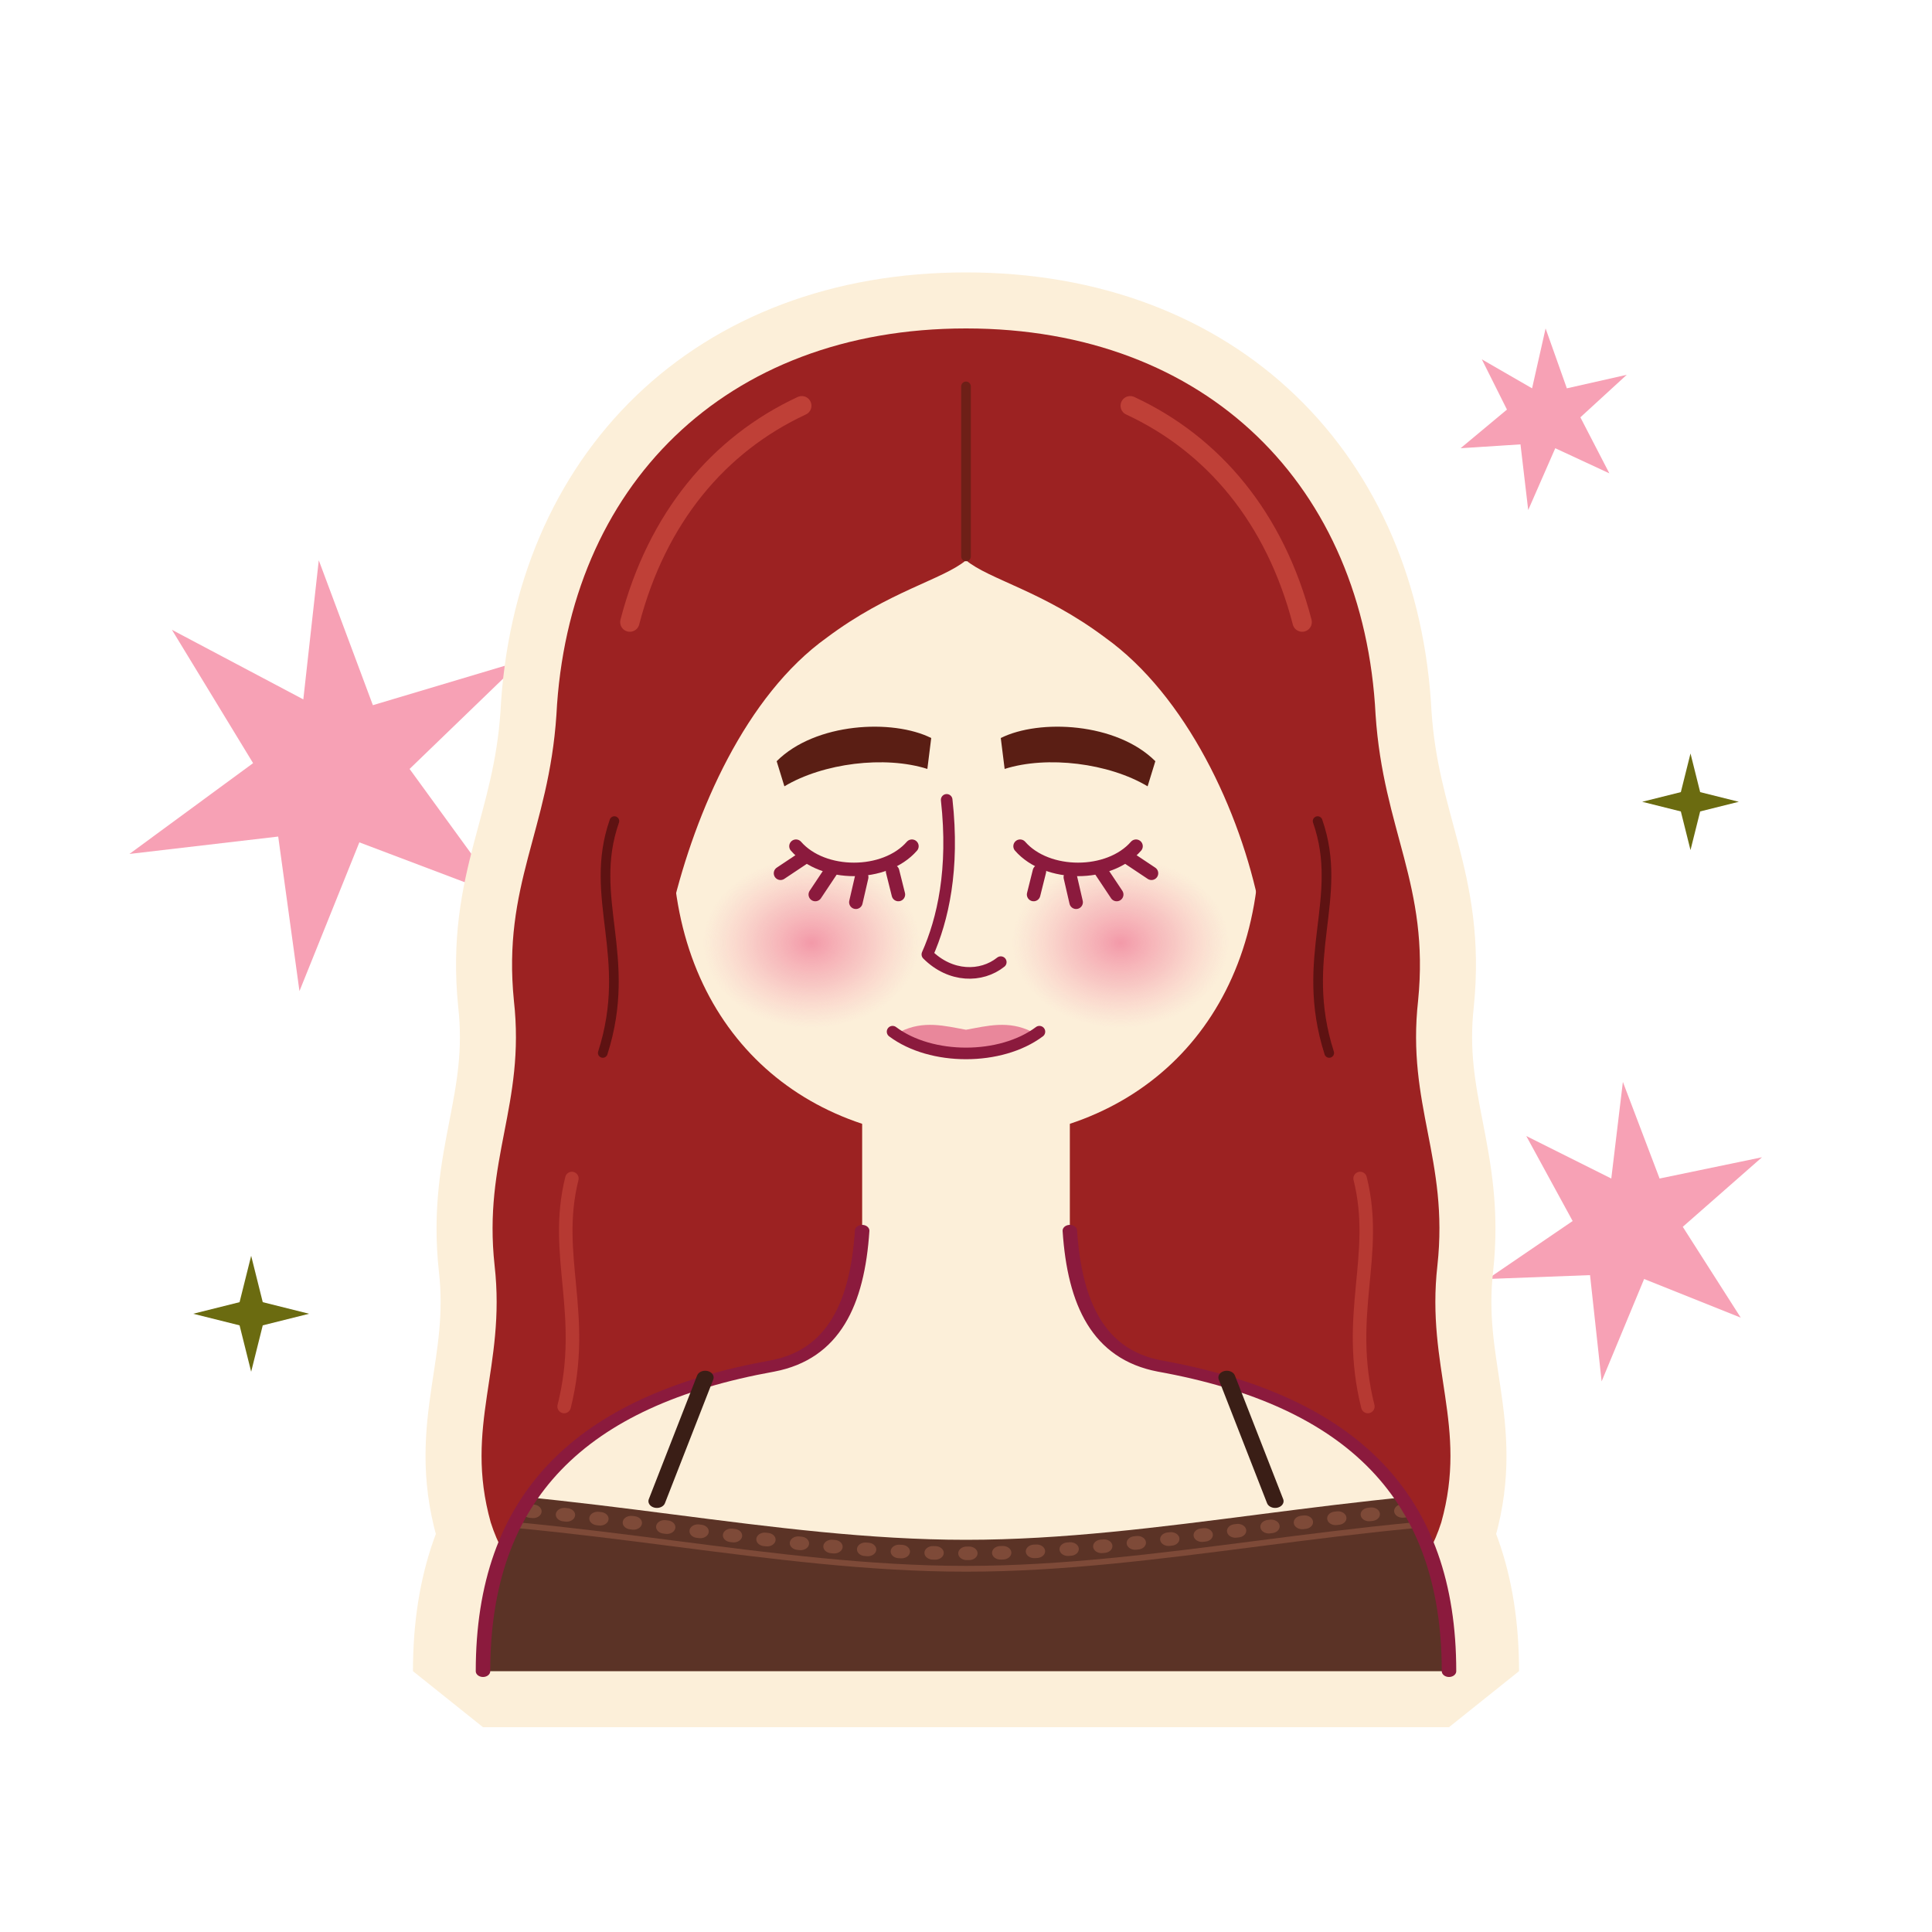
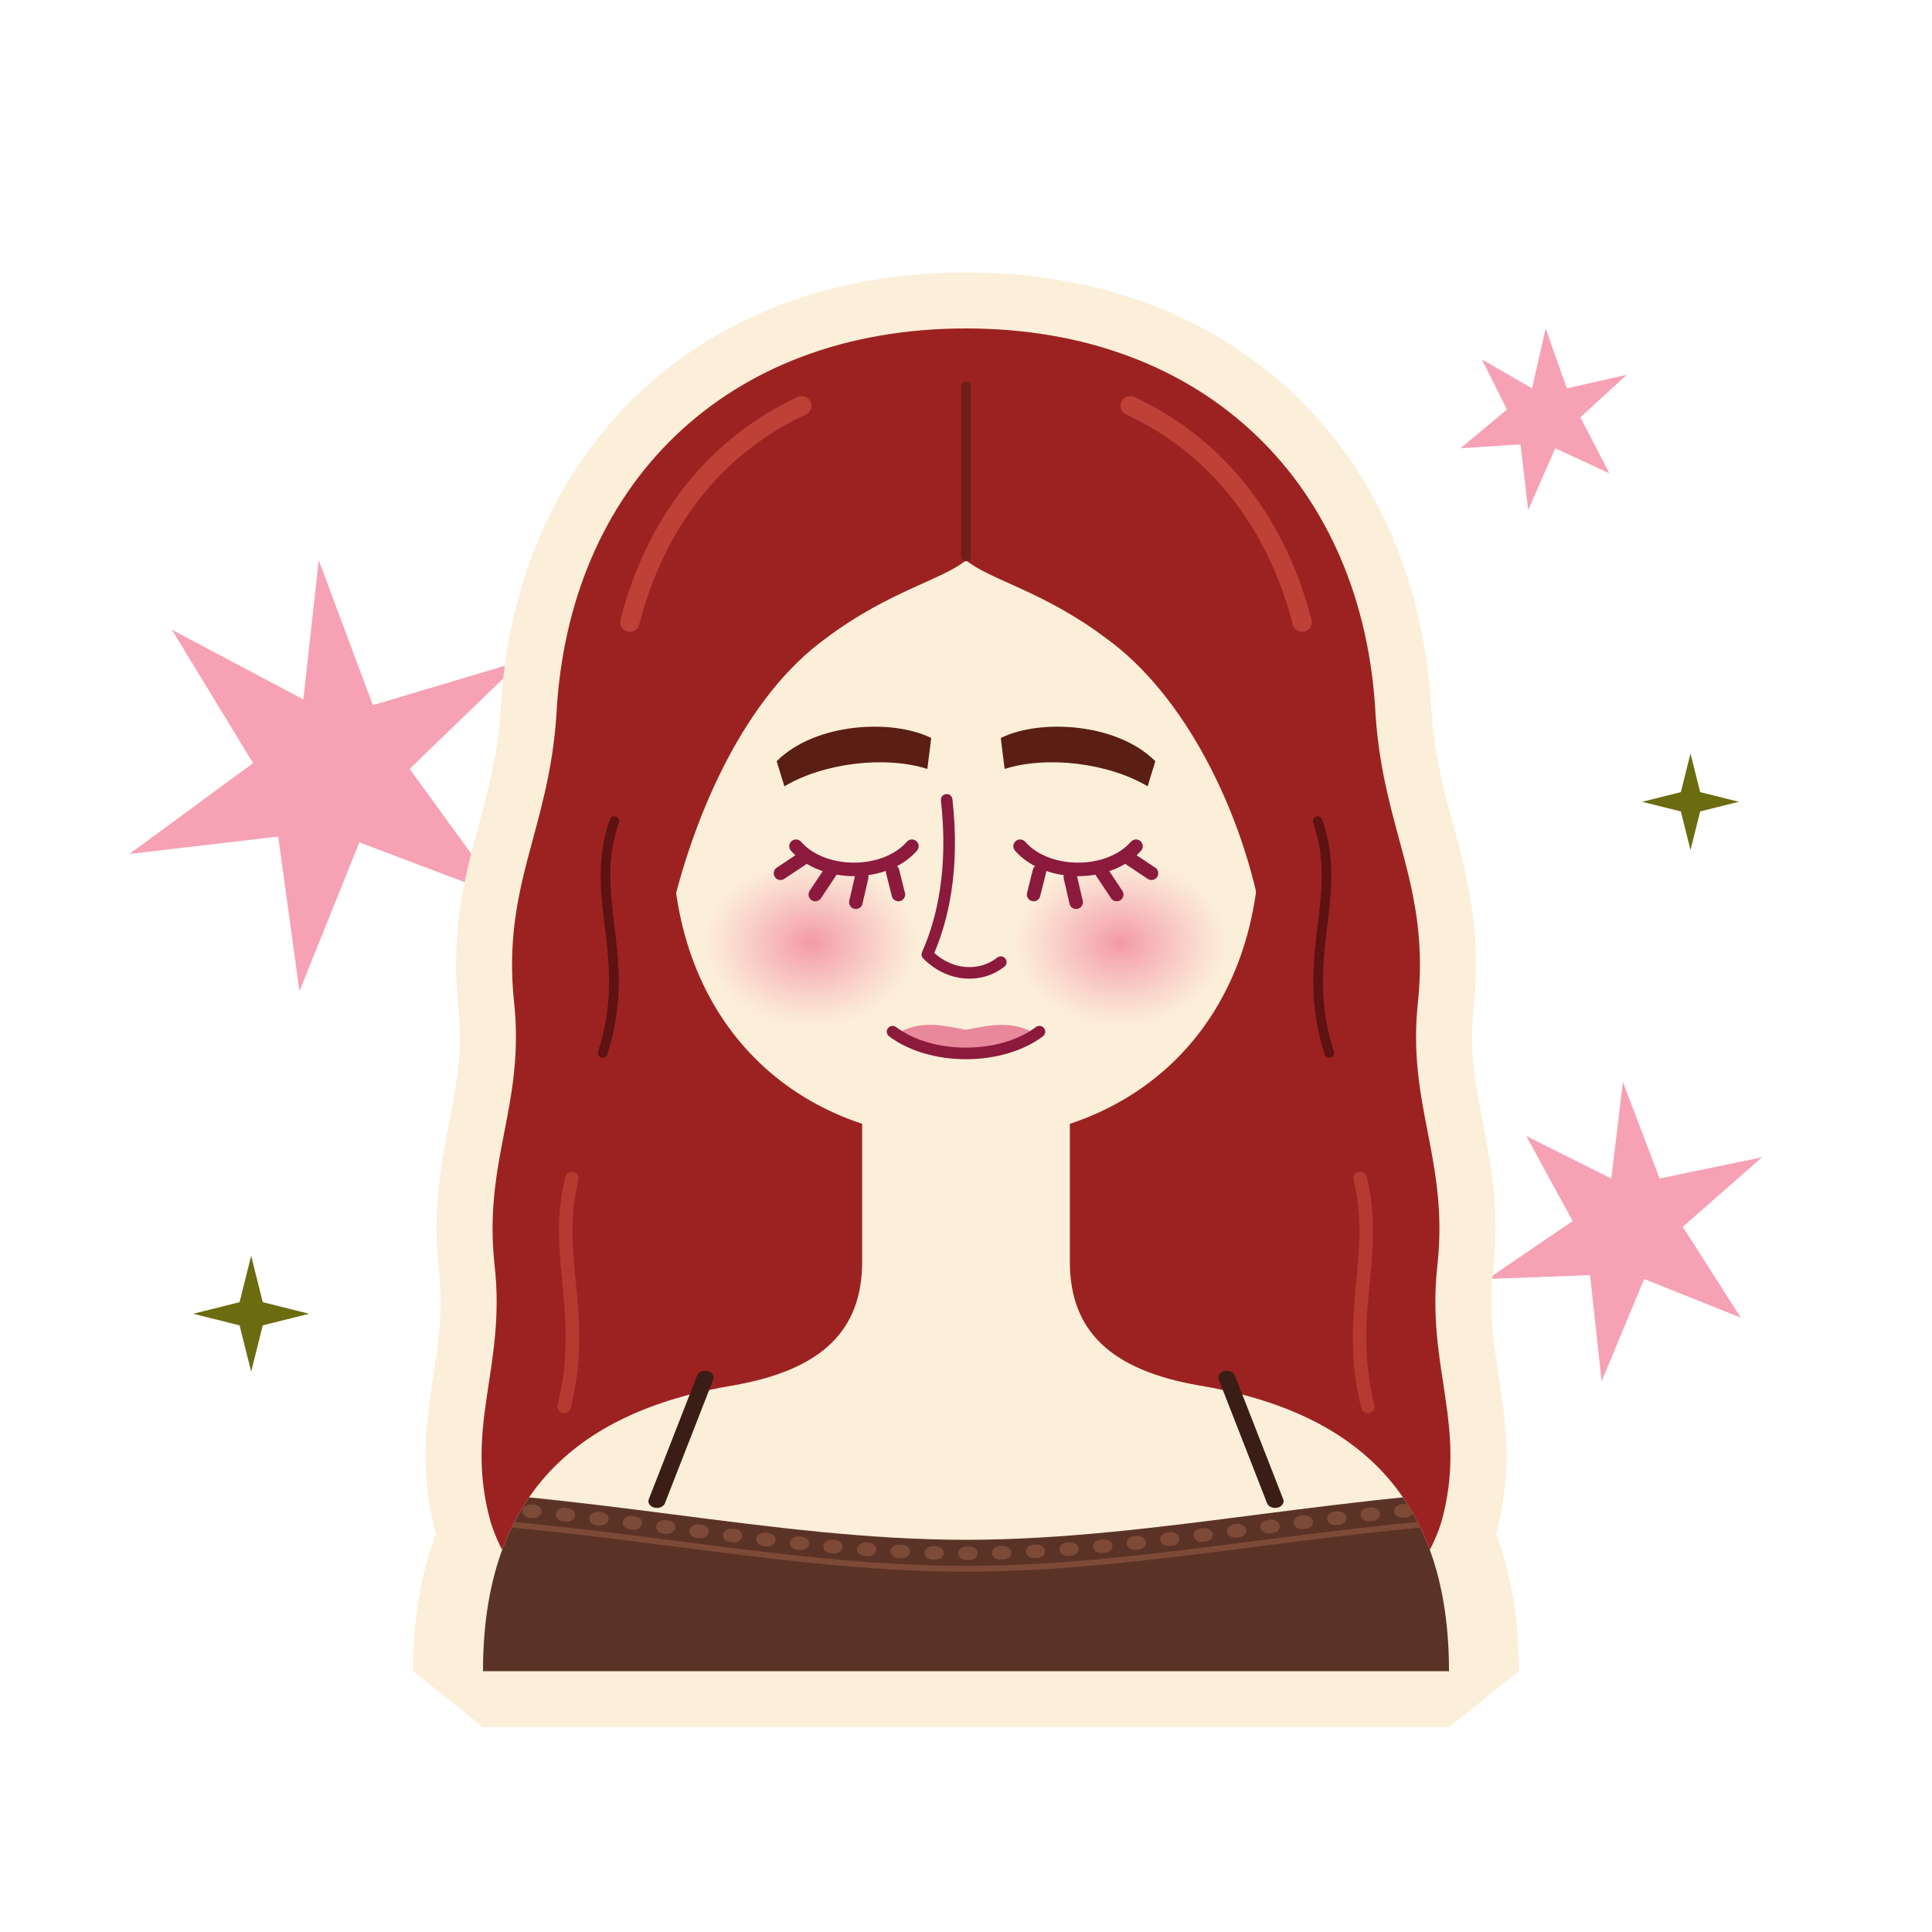
<svg xmlns="http://www.w3.org/2000/svg" viewBox="0 0 1000 1000" width="1000" height="1000">
  <defs>
    <path id="hair" d="M500 170       C 375 170 294 252 288 370       C 284 430 260 458 266 518       C 272 572 250 600 256 655       C 262 708 240 738 254 788       C 268 832 310 850 338 836       C 360 852 392 846 404 830       L 596 830       C 608 846 640 852 662 836       C 690 850 732 832 746 788       C 760 738 738 708 744 655       C 750 600 728 572 734 518       C 740 458 716 430 712 370       C 706 252 625 170 500 170 Z" />
    <path id="body" d="M300 940 C 300 850 340 800 420 782 C 445 776 455 750 457 712 L543 712 C 545 750 555 776 580 782 C 660 800 700 850 700 940" />
  </defs>
  <g fill="#F7A1B5">
    <path d="M165 290 L193 365 L270 342 L212 398 L260 464 L186 436 L155 513 L144 433 L67 442 L131 395 L89 326 L157 362 Z" />
    <path d="M840 560 L859 610 L912 599 L871 635 L901 682 L851 662 L829 715 L823 660 L770 662 L814 632 L790 588 L834 610 Z" />
    <path d="M800 170 L811 201 L842 194 L818 216 L833 245 L805 232 L791 264 L787 230 L756 232 L780 212 L767 186 L793 201 Z" />
  </g>
  <g fill="#6B6B10">
    <path d="M130 650 L136 674 L160 680 L136 686 L130 710 L124 686 L100 680 L124 674 Z" />
    <path d="M875 390 L880 410 L900 415 L880 420 L875 440 L870 420 L850 415 L870 410 Z" />
  </g>
  <g fill="#FCEFD9" stroke="#FCEFD9" stroke-width="58" stroke-linejoin="bevel">
    <use href="#hair" />
    <path transform="translate(500,-75) scale(1.25,1) translate(-500,0)" d="M300 940 C 300 850 340 800 420 782 L580 782 C 660 800 700 850 700 940 Z" />
  </g>
  <use href="#hair" fill="#9C2222" />
  <g fill="none" stroke-linecap="round">
    <path stroke="#C8473C" stroke-width="10" opacity="0.8" d="M415 210 C 372 230 340 268 326 322" />
    <path stroke="#C8473C" stroke-width="10" opacity="0.8" d="M585 210 C 628 230 660 268 674 322" />
    <path stroke="#C8473C" stroke-width="7" opacity="0.6" d="M296 610 C 286 650 304 680 292 728" />
    <path stroke="#C8473C" stroke-width="7" opacity="0.6" d="M704 610 C 714 650 696 680 708 728" />
    <g stroke="#5E1212" stroke-width="5">
      <path d="M318 425 C 304 465 328 495 312 545" />
      <path d="M682 425 C 696 465 672 495 688 545" />
    </g>
  </g>
  <g transform="translate(500,-75) scale(1.25,1) translate(-500,0)">
-     <path fill="#FCEFD9" d="M300 940 C 300 850 340 800 420 782 C 445 776 455 750 457 712 L457 520 L543 520 L543 712 C 545 750 555 776 580 782 C 660 800 700 850 700 940 Z" />
+     <path fill="#FCEFD9" d="M300 940 C 300 852 336 806 404 792 C 440 784 457 764 457 728 L457 520 L543 520 L543 728 C 543 764 560 784 596 792 C 664 806 700 852 700 940 Z" />
    <path fill="#EBD5BD" d="M457 570 C 480 598 520 598 543 570 L543 612 C 520 628 480 628 457 612 Z" />
    <clipPath id="bodyClip">
-       <path d="M300 940 C 300 850 340 800 420 782 C 445 776 455 750 457 712 L457 520 L543 520 L543 712 C 545 750 555 776 580 782 C 660 800 700 850 700 940 Z" />
+       <path d="M300 940 C 300 852 336 806 404 792 C 440 784 457 764 457 728 L457 520 L543 520 L543 728 C 543 764 560 784 596 792 C 664 806 700 852 700 940 Z" />
    </clipPath>
    <g clip-path="url(#bodyClip)">
      <path fill="#5B3326" d="M250 845 C 340 846 420 872 500 872 C 580 872 660 846 750 845 L750 960 L250 960 Z" />
      <path fill="none" stroke="#7E4A38" stroke-width="7" stroke-dasharray="1 13" stroke-linecap="round" d="M250 852 C 340 853 420 879 500 879 C 580 879 660 853 750 852" />
      <path fill="none" stroke="#7E4A38" stroke-width="3" d="M250 860 C 340 861 420 887 500 887 C 580 887 660 861 750 860" />
    </g>
-     <path fill="none" stroke="#8B1A3D" stroke-width="6" stroke-linecap="round" d="M300 940 C 300 850 340 800 420 782 C 445 776 455 750 457 712 M700 940 C 700 850 660 800 580 782 C 555 776 545 750 543 712" />
    <path stroke="#3A1E16" stroke-width="7" fill="none" stroke-linecap="round" d="M372 852 L392 788 M628 852 L608 788" />
  </g>
  <path fill="#FCEFD9" d="M500 280 C 594 280 652 346 652 434 C 652 530 588 590 500 590 C 412 590 348 530 348 434 C 348 346 406 280 500 280 Z" />
  <path fill="#9C2222" d="M500 262     C 436 262 368 300 348 370 C 340 400 342 440 348 470     C 360 420 386 360 428 330 C 460 306 488 300 500 290     C 512 300 540 306 572 330 C 614 360 642 420 652 470     C 658 440 660 400 652 370 C 632 300 564 262 500 262 Z" />
  <path fill="none" stroke="#6E1F17" stroke-width="5" stroke-linecap="round" d="M500 200 L500 288" />
  <radialGradient id="blush">
    <stop offset="0" stop-color="#F07C98" stop-opacity="0.75" />
    <stop offset="0.5" stop-color="#F28CA4" stop-opacity="0.4" />
    <stop offset="1" stop-color="#F7A1B5" stop-opacity="0" />
  </radialGradient>
  <g fill="url(#blush)">
    <ellipse cx="420" cy="488" rx="56" ry="44" />
    <ellipse cx="580" cy="488" rx="56" ry="44" />
  </g>
  <g fill="#5A1E14">
    <path d="M402 394 C 422 374 462 372 482 382 L480 398 C 458 391 426 395 406 407 Z" />
    <path d="M598 394 C 578 374 538 372 518 382 L520 398 C 542 391 574 395 594 407 Z" />
  </g>
  <g fill="none" stroke="#8B1A3D" stroke-width="7" stroke-linecap="round">
    <path d="M412 438 C 426 454 458 454 472 438" />
    <path d="M528 438 C 542 454 574 454 588 438" />
    <path d="M416 444 L404 452 M430 451 L422 463 M446 454 L443 467 M462 451 L465 463" />
    <path d="M584 444 L596 452 M570 451 L578 463 M554 454 L557 467 M538 451 L535 463" />
  </g>
  <path fill="none" stroke="#8B1A3D" stroke-width="6" stroke-linecap="round" stroke-linejoin="round" d="M490 414 C 494 450 488 476 480 494 C 492 506 508 506 518 498" />
  <path fill="#E9879B" d="M466 534 C 482 550 518 550 534 534 C 522 528 511 531 500 533 C 489 531 478 528 466 534 Z" />
  <path fill="none" stroke="#8B1A3D" stroke-width="6" stroke-linecap="round" d="M462 534 C 482 549 518 549 538 534" />
</svg>
